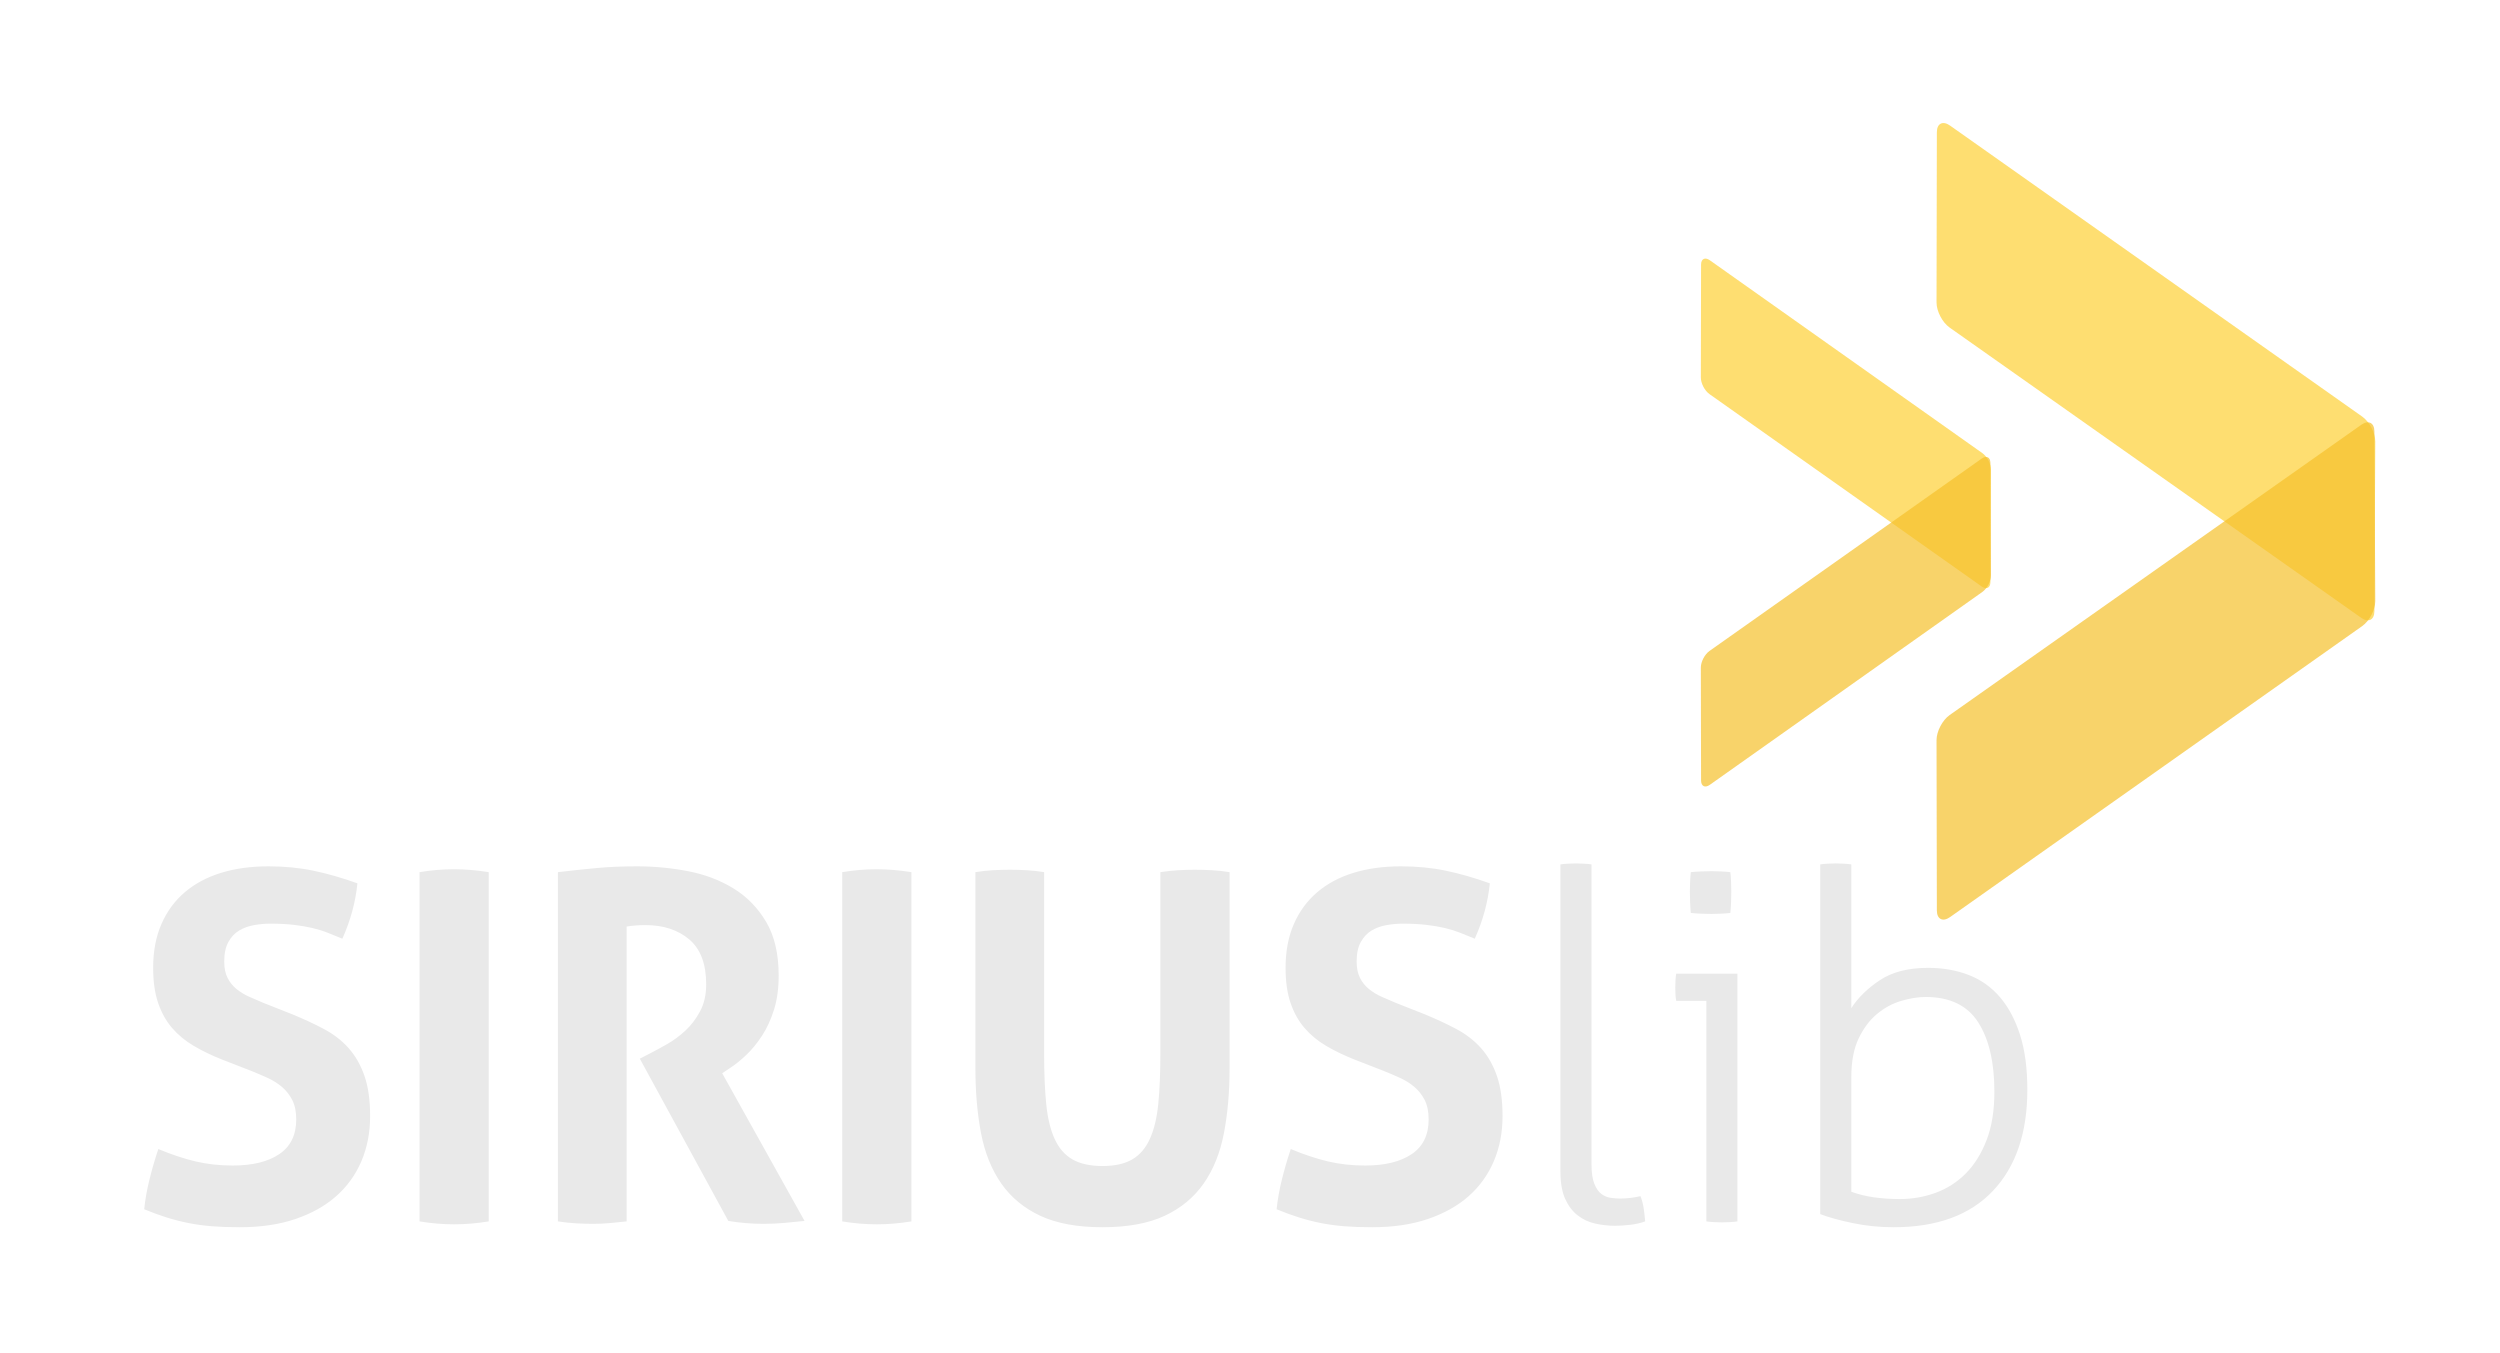
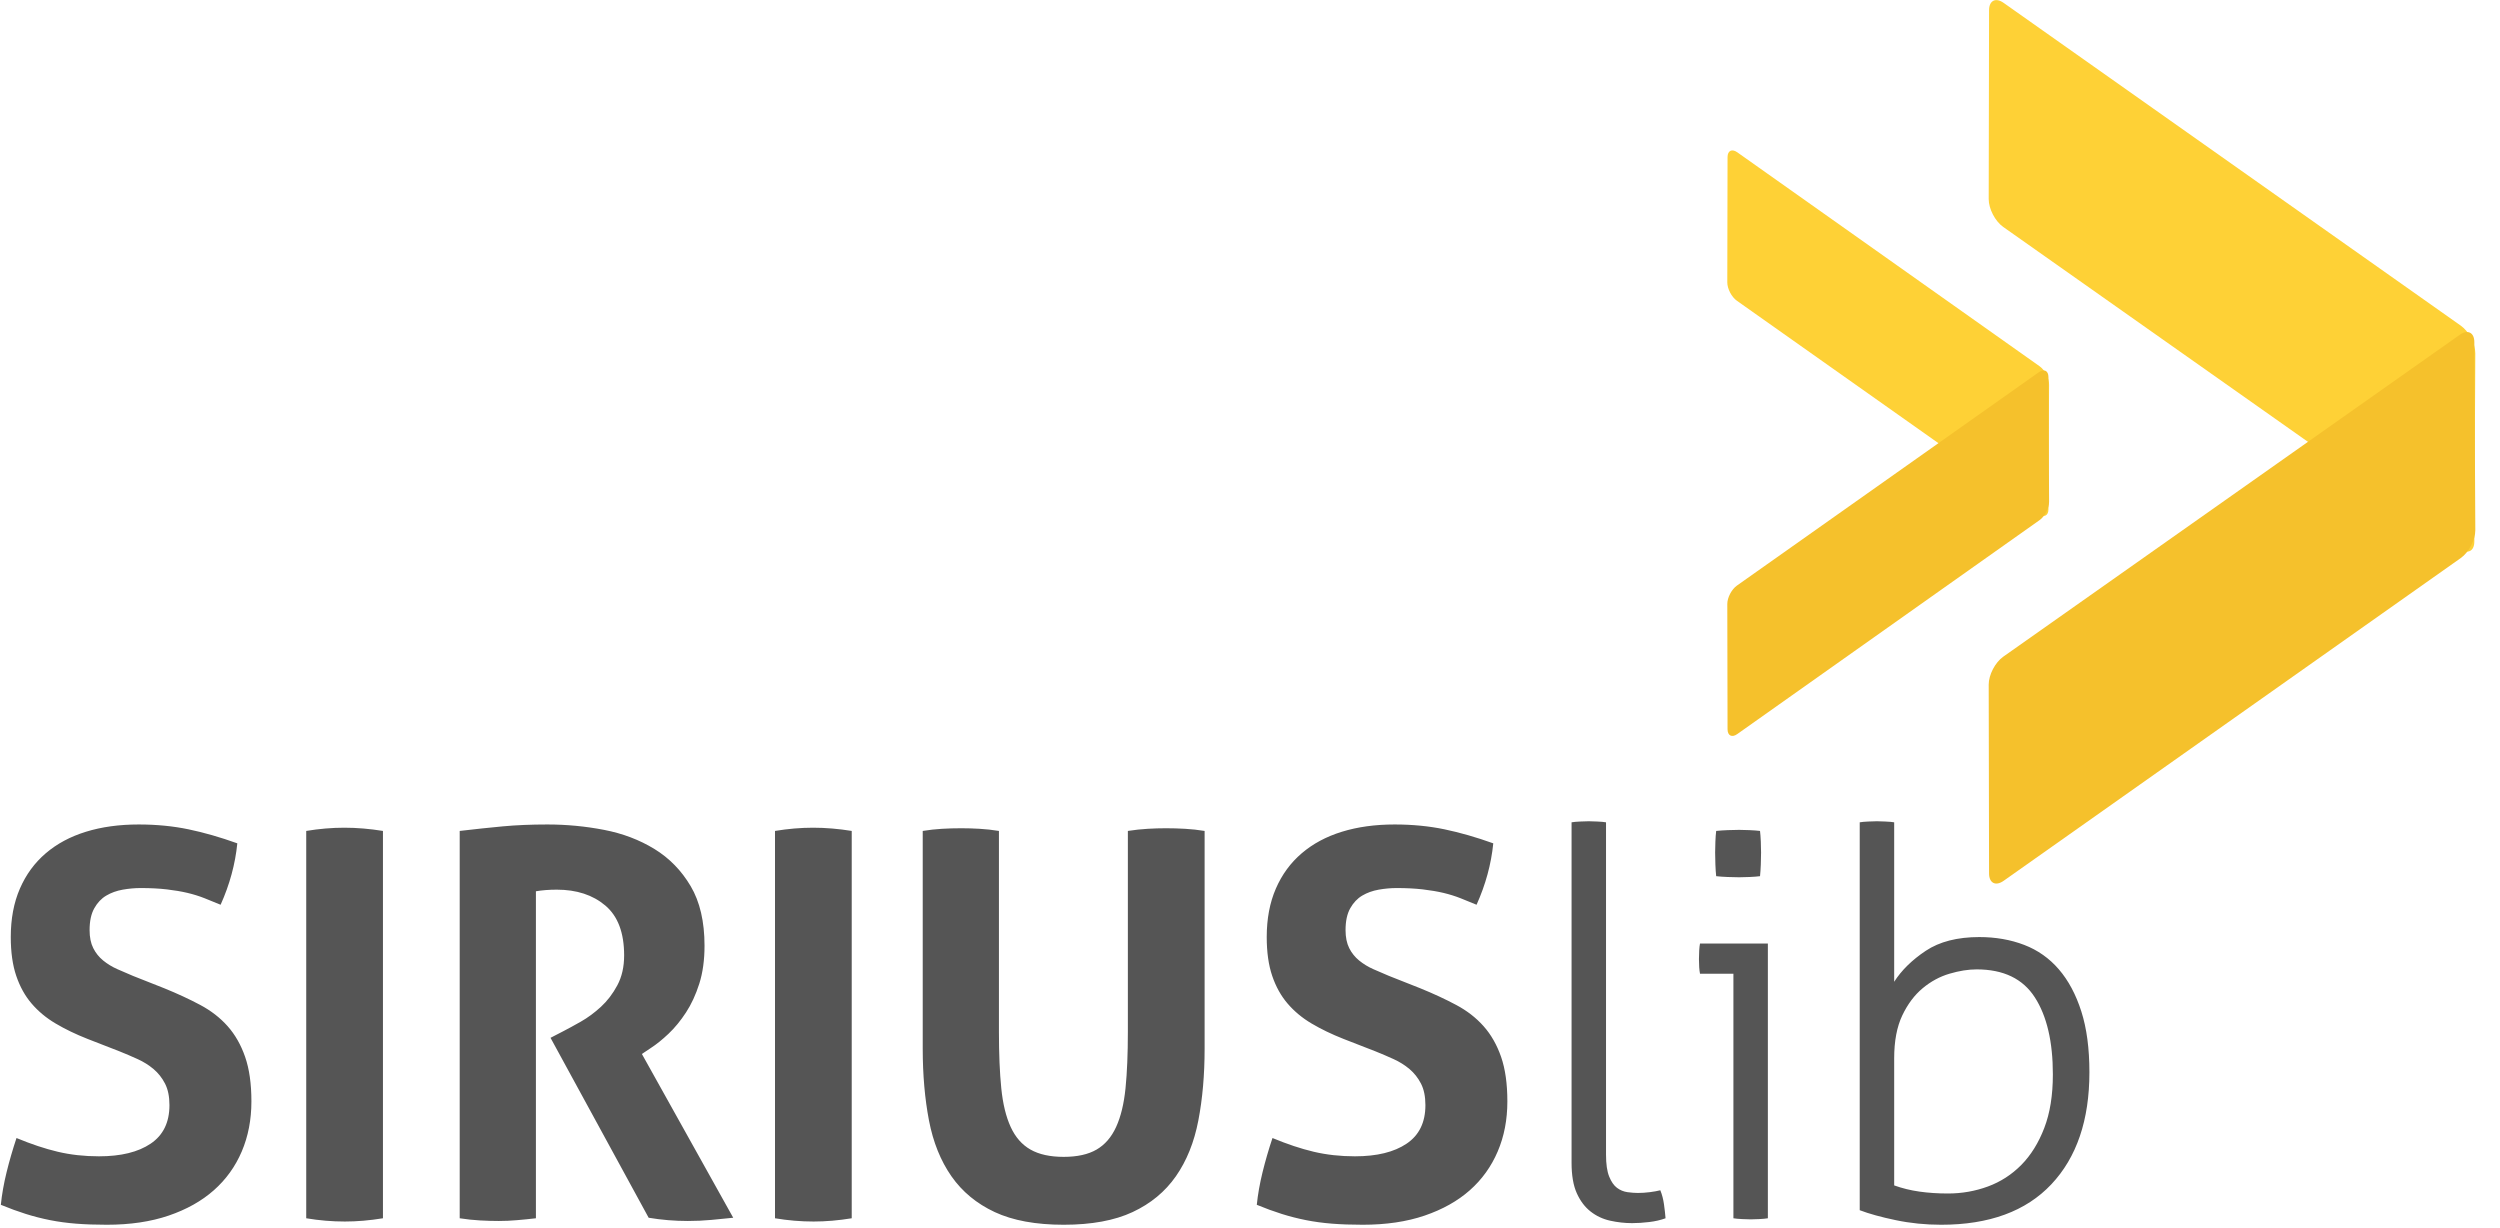
- <svg xmlns="http://www.w3.org/2000/svg" width="122px" height="66px" viewBox="0 0 122 66" version="1.1">
-   <defs />
-   <g id="Logo" stroke="none" stroke-width="1" fill="none" fill-rule="evenodd">
+ <svg xmlns="http://www.w3.org/2000/svg" width="110px" height="54px" viewBox="0 0 110 54" version="1.1">
+   <g id="Page-1" stroke="none" stroke-width="1" fill="none" fill-rule="evenodd">
    <g id="menu_logo">
-       <g id="bildmarke" transform="translate(83, 6)" fill-opacity="0.7">
+       <g id="bildmarke" transform="translate(76, 0)" fill-rule="nonzero">
        <g id="right" transform="translate(11.50071, 0)">
          <path d="M20.727,24.15 C21.08,24.399 21.368,24.252 21.37,23.831 L21.413,15.552 C21.415,15.127 21.13,14.58 20.776,14.33 L0.66,0.127 C0.307,-0.123 0.019,0.025 0.018,0.448 L0.002,8.76 C0.001,9.187 0.286,9.735 0.639,9.984 L20.727,24.15 Z" id="Rectangle-1" fill="#FED136" />
          <path d="M20.727,14.732 C21.08,14.482 21.368,14.63 21.37,15.051 L21.413,23.329 C21.415,23.755 21.13,24.302 20.776,24.552 L0.66,38.755 C0.307,39.005 0.019,38.856 0.018,38.434 L0.002,30.122 C0.001,29.695 0.286,29.147 0.639,28.897 L20.727,14.732 Z" id="Rectangle-2" fill="#F5C12C" />
        </g>
        <g id="left" transform="translate(0, 6.551867)">
          <path d="M13.707,16.069 C13.94,16.234 14.131,16.137 14.132,15.857 L14.16,10.371 C14.161,10.089 13.973,9.726 13.739,9.561 L0.437,0.147 C0.203,-0.018 0.013,0.08 0.012,0.36 L0.001,5.869 C0,6.152 0.189,6.516 0.423,6.681 L13.707,16.069 Z" id="Rectangle-1" fill="#FED136" />
          <path d="M13.707,9.827 C13.94,9.662 14.131,9.76 14.132,10.039 L14.16,15.525 C14.161,15.807 13.973,16.17 13.739,16.335 L0.437,25.749 C0.203,25.914 0.013,25.816 0.012,25.536 L0.001,20.027 C0,19.744 0.189,19.381 0.423,19.215 L13.707,9.827 Z" id="Rectangle-2" fill="#F5C12C" />
        </g>
      </g>
-       <g id="txt" transform="translate(7, 42)" fill="#E9E9E9">
-         <path d="M3.85,9.711 C3.329,9.506 2.862,9.28 2.449,9.035 C2.035,8.791 1.683,8.498 1.392,8.158 C1.101,7.819 0.876,7.412 0.715,6.938 C0.554,6.464 0.474,5.895 0.474,5.231 C0.474,4.425 0.608,3.714 0.876,3.098 C1.144,2.481 1.523,1.964 2.013,1.545 C2.503,1.126 3.092,0.81 3.781,0.597 C4.47,0.384 5.243,0.277 6.101,0.277 C6.882,0.277 7.613,0.348 8.294,0.49 C8.976,0.632 9.692,0.838 10.442,1.107 C10.35,2.023 10.105,2.924 9.707,3.809 C9.477,3.714 9.244,3.619 9.006,3.524 C8.769,3.43 8.516,3.351 8.248,3.287 C7.981,3.224 7.678,3.173 7.341,3.133 C7.004,3.094 6.622,3.074 6.193,3.074 C5.932,3.074 5.668,3.098 5.4,3.145 C5.132,3.193 4.891,3.279 4.677,3.406 C4.462,3.532 4.286,3.718 4.149,3.963 C4.011,4.208 3.942,4.528 3.942,4.923 C3.942,5.239 3.995,5.504 4.103,5.717 C4.21,5.93 4.355,6.112 4.539,6.262 C4.723,6.412 4.93,6.539 5.159,6.641 C5.389,6.744 5.619,6.843 5.848,6.938 L7.226,7.483 C7.808,7.72 8.337,7.965 8.811,8.218 C9.286,8.471 9.688,8.783 10.017,9.154 C10.346,9.525 10.603,9.976 10.786,10.505 C10.97,11.035 11.062,11.686 11.062,12.461 C11.062,13.267 10.92,14.001 10.637,14.665 C10.354,15.329 9.944,15.898 9.408,16.372 C8.872,16.846 8.21,17.217 7.422,17.486 C6.633,17.755 5.726,17.889 4.7,17.889 C4.195,17.889 3.743,17.873 3.345,17.841 C2.947,17.81 2.568,17.758 2.208,17.687 C1.848,17.616 1.492,17.525 1.14,17.415 C0.788,17.304 0.42,17.17 0.037,17.012 C0.083,16.554 0.167,16.076 0.29,15.578 C0.412,15.08 0.558,14.578 0.726,14.073 C1.369,14.341 1.974,14.543 2.541,14.677 C3.107,14.811 3.712,14.878 4.355,14.878 C5.32,14.878 6.078,14.693 6.629,14.321 C7.18,13.95 7.456,13.385 7.456,12.627 C7.456,12.247 7.391,11.931 7.261,11.678 C7.131,11.426 6.962,11.212 6.756,11.038 C6.549,10.865 6.315,10.718 6.055,10.6 C5.795,10.481 5.527,10.367 5.251,10.256 L3.85,9.711 Z M13.474,0.561 C14.04,0.467 14.599,0.419 15.151,0.419 C15.702,0.419 16.268,0.467 16.85,0.561 L16.85,17.604 C16.268,17.699 15.709,17.747 15.173,17.747 C14.607,17.747 14.04,17.699 13.474,17.604 L13.474,0.561 Z M20.227,0.561 C20.9,0.482 21.532,0.415 22.121,0.36 C22.711,0.305 23.366,0.277 24.085,0.277 C24.927,0.277 25.758,0.356 26.577,0.514 C27.397,0.672 28.135,0.952 28.794,1.355 C29.452,1.758 29.984,2.304 30.39,2.991 C30.796,3.678 30.999,4.552 30.999,5.61 C30.999,6.242 30.922,6.799 30.769,7.281 C30.616,7.763 30.421,8.186 30.183,8.55 C29.946,8.913 29.69,9.225 29.414,9.486 C29.138,9.747 28.878,9.956 28.633,10.114 L28.243,10.375 L32.262,17.581 C31.956,17.612 31.634,17.644 31.297,17.676 C30.961,17.707 30.616,17.723 30.264,17.723 C29.682,17.723 29.108,17.676 28.541,17.581 L24.223,9.664 L24.774,9.379 C24.989,9.269 25.249,9.126 25.555,8.953 C25.862,8.779 26.156,8.561 26.44,8.301 C26.723,8.04 26.964,7.724 27.163,7.353 C27.362,6.981 27.462,6.543 27.462,6.037 C27.462,5.041 27.186,4.311 26.635,3.844 C26.084,3.378 25.372,3.145 24.499,3.145 C24.162,3.145 23.856,3.169 23.58,3.216 L23.58,17.604 C23.304,17.636 23.029,17.664 22.753,17.687 C22.477,17.711 22.21,17.723 21.949,17.723 C21.689,17.723 21.413,17.715 21.122,17.699 C20.831,17.683 20.533,17.652 20.227,17.604 L20.227,0.561 Z M34.1,0.561 C34.666,0.467 35.225,0.419 35.776,0.419 C36.327,0.419 36.894,0.467 37.476,0.561 L37.476,17.604 C36.894,17.699 36.335,17.747 35.799,17.747 C35.233,17.747 34.666,17.699 34.1,17.604 L34.1,0.561 Z M40.6,0.561 C40.891,0.514 41.174,0.482 41.449,0.467 C41.725,0.451 42.008,0.443 42.299,0.443 C42.56,0.443 42.828,0.451 43.103,0.467 C43.379,0.482 43.662,0.514 43.953,0.561 L43.953,9.403 C43.953,10.367 43.987,11.193 44.056,11.88 C44.125,12.567 44.263,13.136 44.47,13.587 C44.677,14.037 44.967,14.369 45.343,14.582 C45.718,14.795 46.204,14.902 46.801,14.902 C47.398,14.902 47.881,14.795 48.248,14.582 C48.616,14.369 48.903,14.037 49.109,13.587 C49.316,13.136 49.454,12.567 49.523,11.88 C49.592,11.193 49.626,10.367 49.626,9.403 L49.626,0.561 C49.933,0.514 50.223,0.482 50.499,0.467 C50.775,0.451 51.043,0.443 51.303,0.443 C51.579,0.443 51.858,0.451 52.141,0.467 C52.425,0.482 52.712,0.514 53.003,0.561 L53.003,10.138 C53.003,11.291 52.911,12.346 52.727,13.302 C52.543,14.258 52.214,15.076 51.739,15.756 C51.265,16.435 50.629,16.96 49.833,17.332 C49.037,17.703 48.026,17.889 46.801,17.889 C45.576,17.889 44.566,17.703 43.769,17.332 C42.973,16.96 42.338,16.435 41.863,15.756 C41.388,15.076 41.059,14.258 40.875,13.302 C40.692,12.346 40.6,11.291 40.6,10.138 L40.6,0.561 Z M59.112,9.711 C58.592,9.506 58.125,9.28 57.711,9.035 C57.298,8.791 56.946,8.498 56.655,8.158 C56.364,7.819 56.138,7.412 55.977,6.938 C55.816,6.464 55.736,5.895 55.736,5.231 C55.736,4.425 55.87,3.714 56.138,3.098 C56.406,2.481 56.785,1.964 57.275,1.545 C57.765,1.126 58.354,0.81 59.043,0.597 C59.732,0.384 60.506,0.277 61.363,0.277 C62.144,0.277 62.875,0.348 63.557,0.49 C64.238,0.632 64.954,0.838 65.704,1.107 C65.612,2.023 65.367,2.924 64.969,3.809 C64.74,3.714 64.506,3.619 64.269,3.524 C64.031,3.43 63.779,3.351 63.511,3.287 C63.243,3.224 62.94,3.173 62.603,3.133 C62.267,3.094 61.884,3.074 61.455,3.074 C61.195,3.074 60.931,3.098 60.663,3.145 C60.395,3.193 60.153,3.279 59.939,3.406 C59.725,3.532 59.549,3.718 59.411,3.963 C59.273,4.208 59.204,4.528 59.204,4.923 C59.204,5.239 59.258,5.504 59.365,5.717 C59.472,5.93 59.618,6.112 59.801,6.262 C59.985,6.412 60.192,6.539 60.421,6.641 C60.651,6.744 60.881,6.843 61.111,6.938 L62.489,7.483 C63.071,7.72 63.599,7.965 64.073,8.218 C64.548,8.471 64.95,8.783 65.279,9.154 C65.609,9.525 65.865,9.976 66.049,10.505 C66.232,11.035 66.324,11.686 66.324,12.461 C66.324,13.267 66.183,14.001 65.899,14.665 C65.616,15.329 65.207,15.898 64.671,16.372 C64.135,16.846 63.472,17.217 62.684,17.486 C61.895,17.755 60.988,17.889 59.962,17.889 C59.457,17.889 59.005,17.873 58.607,17.841 C58.209,17.81 57.83,17.758 57.47,17.687 C57.11,17.616 56.754,17.525 56.402,17.415 C56.05,17.304 55.682,17.17 55.299,17.012 C55.345,16.554 55.43,16.076 55.552,15.578 C55.675,15.08 55.82,14.578 55.989,14.073 C56.632,14.341 57.236,14.543 57.803,14.677 C58.37,14.811 58.974,14.878 59.618,14.878 C60.582,14.878 61.34,14.693 61.891,14.321 C62.443,13.95 62.718,13.385 62.718,12.627 C62.718,12.247 62.653,11.931 62.523,11.678 C62.393,11.426 62.224,11.212 62.018,11.038 C61.811,10.865 61.578,10.718 61.317,10.6 C61.057,10.481 60.789,10.367 60.513,10.256 L59.112,9.711 Z M69.149,0.182 C69.241,0.166 69.368,0.154 69.528,0.147 C69.689,0.139 69.816,0.135 69.907,0.135 C69.984,0.135 70.107,0.139 70.275,0.147 C70.443,0.154 70.574,0.166 70.665,0.182 L70.665,14.807 C70.665,15.218 70.711,15.538 70.803,15.767 C70.895,15.996 71.01,16.162 71.148,16.265 C71.286,16.368 71.439,16.431 71.607,16.455 C71.776,16.478 71.929,16.49 72.067,16.49 C72.235,16.49 72.411,16.478 72.595,16.455 C72.779,16.431 72.932,16.403 73.054,16.372 C73.131,16.561 73.184,16.767 73.215,16.988 C73.246,17.209 73.269,17.415 73.284,17.604 C73.069,17.683 72.828,17.739 72.56,17.77 C72.292,17.802 72.044,17.818 71.814,17.818 C71.492,17.818 71.171,17.782 70.849,17.711 C70.528,17.64 70.241,17.506 69.988,17.308 C69.735,17.111 69.532,16.842 69.379,16.502 C69.226,16.162 69.149,15.716 69.149,15.163 L69.149,0.182 Z M76.27,6.843 L74.8,6.843 C74.784,6.764 74.773,6.669 74.765,6.558 C74.758,6.448 74.754,6.329 74.754,6.203 C74.754,6.076 74.758,5.95 74.765,5.824 C74.773,5.697 74.784,5.594 74.8,5.515 L77.786,5.515 L77.786,17.604 C77.694,17.62 77.567,17.632 77.407,17.64 C77.246,17.648 77.12,17.652 77.028,17.652 C76.951,17.652 76.829,17.648 76.66,17.64 C76.492,17.632 76.362,17.62 76.27,17.604 L76.27,6.843 Z M75.512,2.552 C75.496,2.41 75.485,2.236 75.477,2.031 C75.47,1.826 75.466,1.652 75.466,1.51 C75.466,1.383 75.47,1.225 75.477,1.035 C75.485,0.846 75.496,0.688 75.512,0.561 C75.65,0.546 75.818,0.534 76.017,0.526 C76.216,0.518 76.385,0.514 76.522,0.514 C76.645,0.514 76.798,0.518 76.982,0.526 C77.166,0.534 77.319,0.546 77.441,0.561 C77.456,0.688 77.468,0.846 77.476,1.035 C77.483,1.225 77.487,1.383 77.487,1.51 C77.487,1.652 77.483,1.826 77.476,2.031 C77.468,2.236 77.456,2.41 77.441,2.552 C77.319,2.568 77.166,2.58 76.982,2.588 C76.798,2.596 76.645,2.6 76.522,2.6 C76.385,2.6 76.216,2.596 76.017,2.588 C75.818,2.58 75.65,2.568 75.512,2.552 Z M83.344,16.158 C83.696,16.285 84.068,16.376 84.458,16.431 C84.848,16.486 85.266,16.514 85.71,16.514 C86.322,16.514 86.908,16.411 87.467,16.206 C88.026,16 88.516,15.684 88.937,15.258 C89.358,14.831 89.695,14.29 89.947,13.634 C90.2,12.978 90.326,12.192 90.326,11.275 C90.326,9.837 90.062,8.708 89.534,7.886 C89.006,7.064 88.152,6.653 86.973,6.653 C86.606,6.653 86.207,6.716 85.779,6.843 C85.35,6.969 84.956,7.183 84.596,7.483 C84.236,7.783 83.937,8.182 83.7,8.68 C83.463,9.178 83.344,9.806 83.344,10.564 L83.344,16.158 Z M81.828,0.182 C81.92,0.166 82.046,0.154 82.207,0.147 C82.368,0.139 82.494,0.135 82.586,0.135 C82.663,0.135 82.785,0.139 82.954,0.147 C83.122,0.154 83.252,0.166 83.344,0.182 L83.344,7.198 C83.666,6.693 84.129,6.238 84.734,5.835 C85.338,5.433 86.123,5.231 87.088,5.231 C87.808,5.231 88.466,5.346 89.063,5.575 C89.66,5.804 90.17,6.163 90.591,6.653 C91.012,7.143 91.341,7.759 91.578,8.502 C91.816,9.245 91.934,10.138 91.934,11.181 C91.934,13.282 91.375,14.926 90.258,16.111 C89.14,17.296 87.524,17.889 85.411,17.889 C84.722,17.889 84.056,17.822 83.413,17.687 C82.77,17.553 82.242,17.407 81.828,17.249 L81.828,0.182 Z" id="SIRIUSlib" />
+       <g id="txt">
+         <g transform="translate(0, 36)">
+           <path d="M3.85,9.711 C3.329,9.506 2.862,9.28 2.449,9.035 C2.035,8.791 1.683,8.498 1.392,8.158 C1.101,7.819 0.876,7.412 0.715,6.938 C0.554,6.464 0.474,5.895 0.474,5.231 C0.474,4.425 0.608,3.714 0.876,3.098 C1.144,2.481 1.523,1.964 2.013,1.545 C2.503,1.126 3.092,0.81 3.781,0.597 C4.47,0.384 5.243,0.277 6.101,0.277 C6.882,0.277 7.613,0.348 8.294,0.49 C8.976,0.632 9.692,0.838 10.442,1.107 C10.35,2.023 10.105,2.924 9.707,3.809 C9.477,3.714 9.244,3.619 9.006,3.524 C8.769,3.43 8.516,3.351 8.248,3.287 C7.981,3.224 7.678,3.173 7.341,3.133 C7.004,3.094 6.622,3.074 6.193,3.074 C5.932,3.074 5.668,3.098 5.4,3.145 C5.132,3.193 4.891,3.279 4.677,3.406 C4.462,3.532 4.286,3.718 4.149,3.963 C4.011,4.208 3.942,4.528 3.942,4.923 C3.942,5.239 3.995,5.504 4.103,5.717 C4.21,5.93 4.355,6.112 4.539,6.262 C4.723,6.412 4.93,6.539 5.159,6.641 C5.389,6.744 5.619,6.843 5.848,6.938 L7.226,7.483 C7.808,7.72 8.337,7.965 8.811,8.218 C9.286,8.471 9.688,8.783 10.017,9.154 C10.346,9.525 10.603,9.976 10.786,10.505 C10.97,11.035 11.062,11.686 11.062,12.461 C11.062,13.267 10.92,14.001 10.637,14.665 C10.354,15.329 9.944,15.898 9.408,16.372 C8.872,16.846 8.21,17.217 7.422,17.486 C6.633,17.755 5.726,17.889 4.7,17.889 C4.195,17.889 3.743,17.873 3.345,17.841 C2.947,17.81 2.568,17.758 2.208,17.687 C1.848,17.616 1.492,17.525 1.14,17.415 C0.788,17.304 0.42,17.17 0.037,17.012 C0.083,16.554 0.167,16.076 0.29,15.578 C0.412,15.08 0.558,14.578 0.726,14.073 C1.369,14.341 1.974,14.543 2.541,14.677 C3.107,14.811 3.712,14.878 4.355,14.878 C5.32,14.878 6.078,14.693 6.629,14.321 C7.18,13.95 7.456,13.385 7.456,12.627 C7.456,12.247 7.391,11.931 7.261,11.678 C7.131,11.426 6.962,11.212 6.756,11.038 C6.549,10.865 6.315,10.718 6.055,10.6 C5.795,10.481 5.527,10.367 5.251,10.256 L3.85,9.711 Z M13.474,0.561 C14.04,0.467 14.599,0.419 15.151,0.419 C15.702,0.419 16.268,0.467 16.85,0.561 L16.85,17.604 C16.268,17.699 15.709,17.747 15.173,17.747 C14.607,17.747 14.04,17.699 13.474,17.604 L13.474,0.561 Z M20.227,0.561 C20.9,0.482 21.532,0.415 22.121,0.36 C22.711,0.305 23.366,0.277 24.085,0.277 C24.927,0.277 25.758,0.356 26.577,0.514 C27.397,0.672 28.135,0.952 28.794,1.355 C29.452,1.758 29.984,2.304 30.39,2.991 C30.796,3.678 30.999,4.552 30.999,5.61 C30.999,6.242 30.922,6.799 30.769,7.281 C30.616,7.763 30.421,8.186 30.183,8.55 C29.946,8.913 29.69,9.225 29.414,9.486 C29.138,9.747 28.878,9.956 28.633,10.114 L28.243,10.375 L32.262,17.581 C31.956,17.612 31.634,17.644 31.297,17.676 C30.961,17.707 30.616,17.723 30.264,17.723 C29.682,17.723 29.108,17.676 28.541,17.581 L24.223,9.664 L24.774,9.379 C24.989,9.269 25.249,9.126 25.555,8.953 C25.862,8.779 26.156,8.561 26.44,8.301 C26.723,8.04 26.964,7.724 27.163,7.353 C27.362,6.981 27.462,6.543 27.462,6.037 C27.462,5.041 27.186,4.311 26.635,3.844 C26.084,3.378 25.372,3.145 24.499,3.145 C24.162,3.145 23.856,3.169 23.58,3.216 L23.58,17.604 C23.304,17.636 23.029,17.664 22.753,17.687 C22.477,17.711 22.21,17.723 21.949,17.723 C21.689,17.723 21.413,17.715 21.122,17.699 C20.831,17.683 20.533,17.652 20.227,17.604 L20.227,0.561 Z M34.1,0.561 C34.666,0.467 35.225,0.419 35.776,0.419 C36.327,0.419 36.894,0.467 37.476,0.561 L37.476,17.604 C36.894,17.699 36.335,17.747 35.799,17.747 C35.233,17.747 34.666,17.699 34.1,17.604 L34.1,0.561 Z M40.6,0.561 C40.891,0.514 41.174,0.482 41.449,0.467 C41.725,0.451 42.008,0.443 42.299,0.443 C42.56,0.443 42.828,0.451 43.103,0.467 C43.379,0.482 43.662,0.514 43.953,0.561 L43.953,9.403 C43.953,10.367 43.987,11.193 44.056,11.88 C44.125,12.567 44.263,13.136 44.47,13.587 C44.677,14.037 44.967,14.369 45.343,14.582 C45.718,14.795 46.204,14.902 46.801,14.902 C47.398,14.902 47.881,14.795 48.248,14.582 C48.616,14.369 48.903,14.037 49.109,13.587 C49.316,13.136 49.454,12.567 49.523,11.88 C49.592,11.193 49.626,10.367 49.626,9.403 L49.626,0.561 C49.933,0.514 50.223,0.482 50.499,0.467 C50.775,0.451 51.043,0.443 51.303,0.443 C51.579,0.443 51.858,0.451 52.141,0.467 C52.425,0.482 52.712,0.514 53.003,0.561 L53.003,10.138 C53.003,11.291 52.911,12.346 52.727,13.302 C52.543,14.258 52.214,15.076 51.739,15.756 C51.265,16.435 50.629,16.96 49.833,17.332 C49.037,17.703 48.026,17.889 46.801,17.889 C45.576,17.889 44.566,17.703 43.769,17.332 C42.973,16.96 42.338,16.435 41.863,15.756 C41.388,15.076 41.059,14.258 40.875,13.302 C40.692,12.346 40.6,11.291 40.6,10.138 L40.6,0.561 Z M59.112,9.711 C58.592,9.506 58.125,9.28 57.711,9.035 C57.298,8.791 56.946,8.498 56.655,8.158 C56.364,7.819 56.138,7.412 55.977,6.938 C55.816,6.464 55.736,5.895 55.736,5.231 C55.736,4.425 55.87,3.714 56.138,3.098 C56.406,2.481 56.785,1.964 57.275,1.545 C57.765,1.126 58.354,0.81 59.043,0.597 C59.732,0.384 60.506,0.277 61.363,0.277 C62.144,0.277 62.875,0.348 63.557,0.49 C64.238,0.632 64.954,0.838 65.704,1.107 C65.612,2.023 65.367,2.924 64.969,3.809 C64.74,3.714 64.506,3.619 64.269,3.524 C64.031,3.43 63.779,3.351 63.511,3.287 C63.243,3.224 62.94,3.173 62.603,3.133 C62.267,3.094 61.884,3.074 61.455,3.074 C61.195,3.074 60.931,3.098 60.663,3.145 C60.395,3.193 60.153,3.279 59.939,3.406 C59.725,3.532 59.549,3.718 59.411,3.963 C59.273,4.208 59.204,4.528 59.204,4.923 C59.204,5.239 59.258,5.504 59.365,5.717 C59.472,5.93 59.618,6.112 59.801,6.262 C59.985,6.412 60.192,6.539 60.421,6.641 C60.651,6.744 60.881,6.843 61.111,6.938 L62.489,7.483 C63.071,7.72 63.599,7.965 64.073,8.218 C64.548,8.471 64.95,8.783 65.279,9.154 C65.609,9.525 65.865,9.976 66.049,10.505 C66.232,11.035 66.324,11.686 66.324,12.461 C66.324,13.267 66.183,14.001 65.899,14.665 C65.616,15.329 65.207,15.898 64.671,16.372 C64.135,16.846 63.472,17.217 62.684,17.486 C61.895,17.755 60.988,17.889 59.962,17.889 C59.457,17.889 59.005,17.873 58.607,17.841 C58.209,17.81 57.83,17.758 57.47,17.687 C57.11,17.616 56.754,17.525 56.402,17.415 C56.05,17.304 55.682,17.17 55.299,17.012 C55.345,16.554 55.43,16.076 55.552,15.578 C55.675,15.08 55.82,14.578 55.989,14.073 C56.632,14.341 57.236,14.543 57.803,14.677 C58.37,14.811 58.974,14.878 59.618,14.878 C60.582,14.878 61.34,14.693 61.891,14.321 C62.443,13.95 62.718,13.385 62.718,12.627 C62.718,12.247 62.653,11.931 62.523,11.678 C62.393,11.426 62.224,11.212 62.018,11.038 C61.811,10.865 61.578,10.718 61.317,10.6 C61.057,10.481 60.789,10.367 60.513,10.256 L59.112,9.711 Z M69.149,0.182 C69.241,0.166 69.368,0.154 69.528,0.147 C69.689,0.139 69.816,0.135 69.907,0.135 C69.984,0.135 70.107,0.139 70.275,0.147 C70.443,0.154 70.574,0.166 70.665,0.182 L70.665,14.807 C70.665,15.218 70.711,15.538 70.803,15.767 C70.895,15.996 71.01,16.162 71.148,16.265 C71.286,16.368 71.439,16.431 71.607,16.455 C71.776,16.478 71.929,16.49 72.067,16.49 C72.235,16.49 72.411,16.478 72.595,16.455 C72.779,16.431 72.932,16.403 73.054,16.372 C73.131,16.561 73.184,16.767 73.215,16.988 C73.246,17.209 73.269,17.415 73.284,17.604 C73.069,17.683 72.828,17.739 72.56,17.77 C72.292,17.802 72.044,17.818 71.814,17.818 C71.492,17.818 71.171,17.782 70.849,17.711 C70.528,17.64 70.241,17.506 69.988,17.308 C69.735,17.111 69.532,16.842 69.379,16.502 C69.226,16.162 69.149,15.716 69.149,15.163 L69.149,0.182 Z M76.27,6.843 L74.8,6.843 C74.784,6.764 74.773,6.669 74.765,6.558 C74.758,6.448 74.754,6.329 74.754,6.203 C74.754,6.076 74.758,5.95 74.765,5.824 C74.773,5.697 74.784,5.594 74.8,5.515 L77.786,5.515 L77.786,17.604 C77.694,17.62 77.567,17.632 77.407,17.64 C77.246,17.648 77.12,17.652 77.028,17.652 C76.951,17.652 76.829,17.648 76.66,17.64 C76.492,17.632 76.362,17.62 76.27,17.604 L76.27,6.843 Z M75.512,2.552 C75.496,2.41 75.485,2.236 75.477,2.031 C75.47,1.826 75.466,1.652 75.466,1.51 C75.466,1.383 75.47,1.225 75.477,1.035 C75.485,0.846 75.496,0.688 75.512,0.561 C75.65,0.546 75.818,0.534 76.017,0.526 C76.216,0.518 76.385,0.514 76.522,0.514 C76.645,0.514 76.798,0.518 76.982,0.526 C77.166,0.534 77.319,0.546 77.441,0.561 C77.456,0.688 77.468,0.846 77.476,1.035 C77.483,1.225 77.487,1.383 77.487,1.51 C77.487,1.652 77.483,1.826 77.476,2.031 C77.468,2.236 77.456,2.41 77.441,2.552 C77.319,2.568 77.166,2.58 76.982,2.588 C76.798,2.596 76.645,2.6 76.522,2.6 C76.385,2.6 76.216,2.596 76.017,2.588 C75.818,2.58 75.65,2.568 75.512,2.552 Z M83.344,16.158 C83.696,16.285 84.068,16.376 84.458,16.431 C84.848,16.486 85.266,16.514 85.71,16.514 C86.322,16.514 86.908,16.411 87.467,16.206 C88.026,16 88.516,15.684 88.937,15.258 C89.358,14.831 89.695,14.29 89.947,13.634 C90.2,12.978 90.326,12.192 90.326,11.275 C90.326,9.837 90.062,8.708 89.534,7.886 C89.006,7.064 88.152,6.653 86.973,6.653 C86.606,6.653 86.207,6.716 85.779,6.843 C85.35,6.969 84.956,7.183 84.596,7.483 C84.236,7.783 83.937,8.182 83.7,8.68 C83.463,9.178 83.344,9.806 83.344,10.564 L83.344,16.158 Z M81.828,0.182 C81.92,0.166 82.046,0.154 82.207,0.147 C82.368,0.139 82.494,0.135 82.586,0.135 C82.663,0.135 82.785,0.139 82.954,0.147 C83.122,0.154 83.252,0.166 83.344,0.182 L83.344,7.198 C83.666,6.693 84.129,6.238 84.734,5.835 C85.338,5.433 86.123,5.231 87.088,5.231 C87.808,5.231 88.466,5.346 89.063,5.575 C89.66,5.804 90.17,6.163 90.591,6.653 C91.012,7.143 91.341,7.759 91.578,8.502 C91.816,9.245 91.934,10.138 91.934,11.181 C91.934,13.282 91.375,14.926 90.258,16.111 C89.14,17.296 87.524,17.889 85.411,17.889 C84.722,17.889 84.056,17.822 83.413,17.687 C82.77,17.553 82.242,17.407 81.828,17.249 L81.828,0.182 Z" id="SIRIUSlib" fill="#555555" fill-rule="nonzero" />
+         </g>
      </g>
    </g>
  </g>
</svg>
